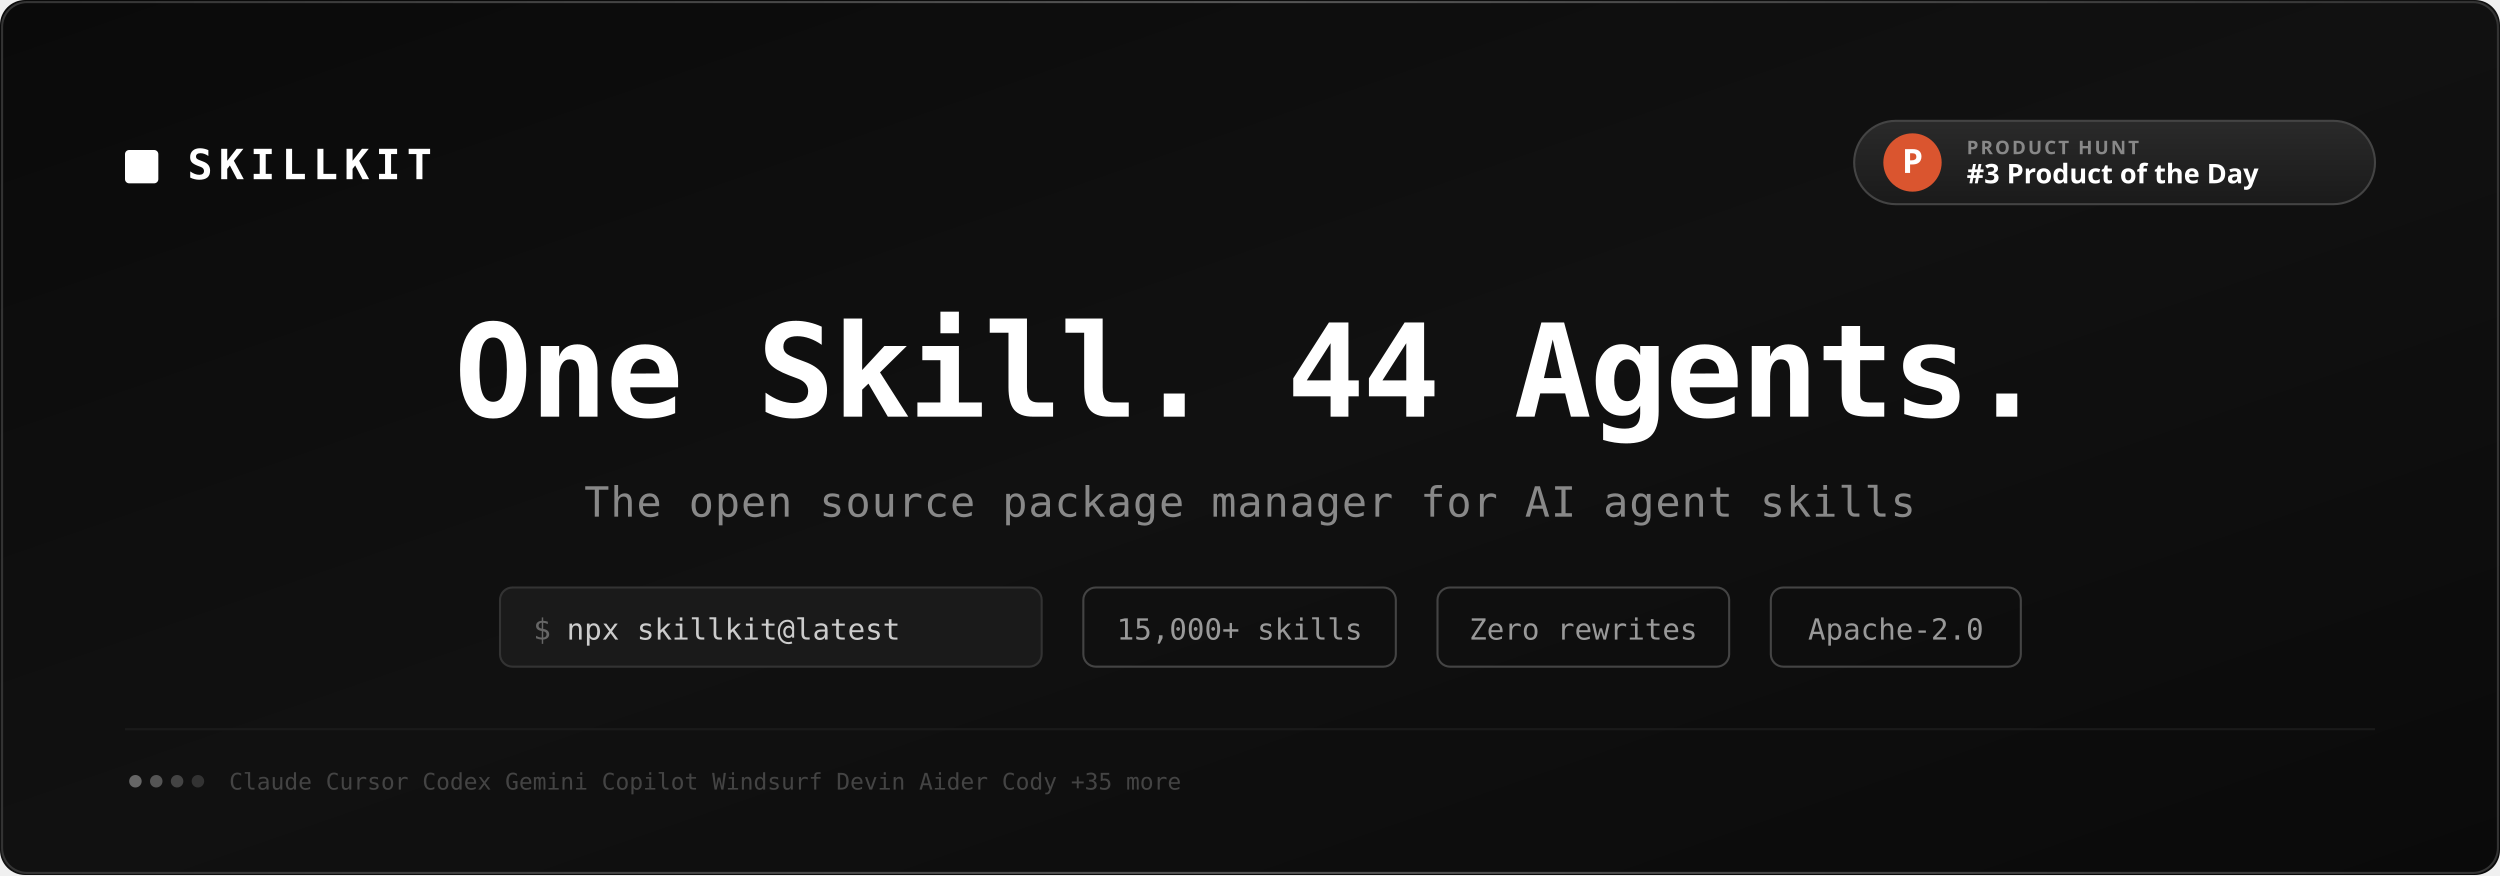
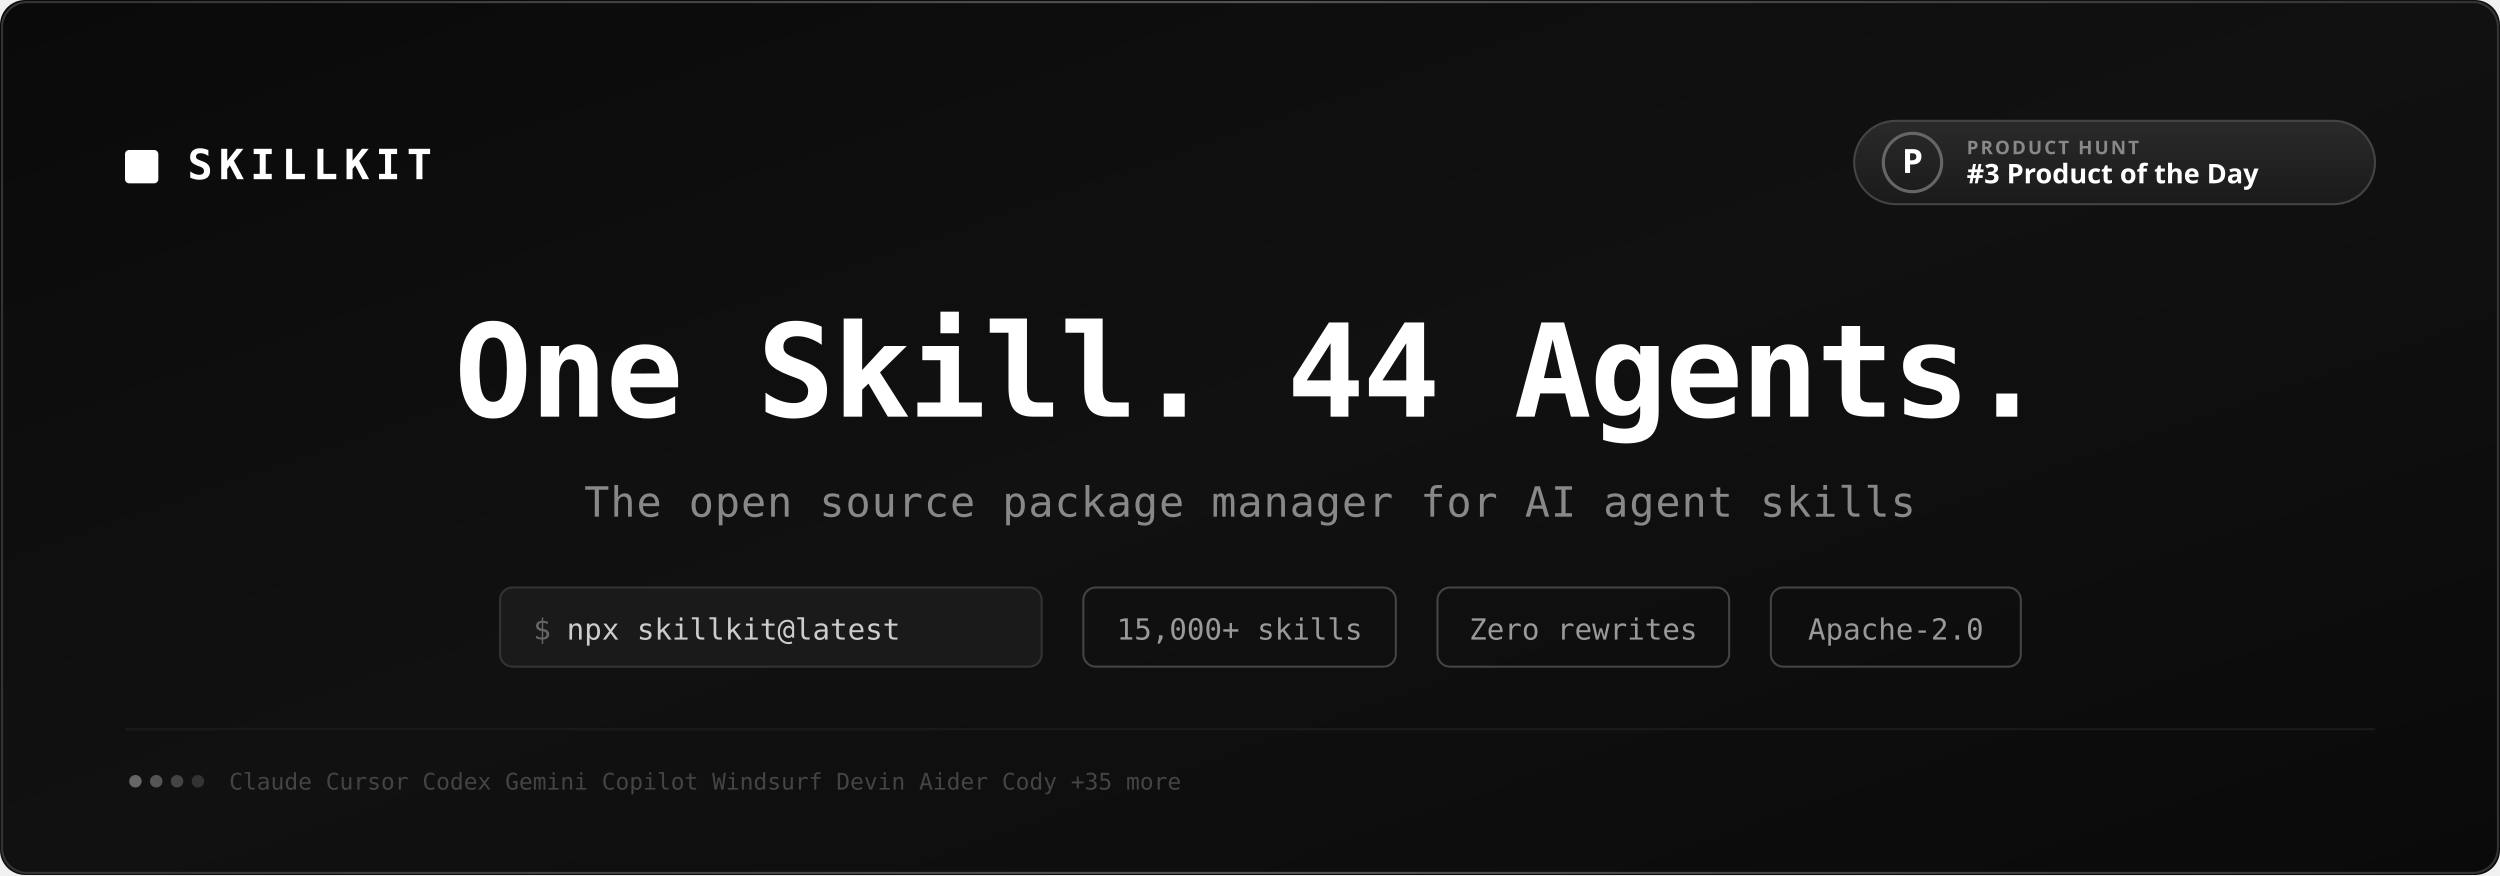
<svg xmlns="http://www.w3.org/2000/svg" width="1200" height="420" viewBox="0 0 1200 420">
  <defs>
    <linearGradient id="bg" x1="0%" y1="0%" x2="100%" y2="100%">
      <stop offset="0%" style="stop-color:#0a0a0a" />
      <stop offset="50%" style="stop-color:#111111" />
      <stop offset="100%" style="stop-color:#0a0a0a" />
    </linearGradient>
    <linearGradient id="border" x1="0%" y1="0%" x2="100%" y2="0%">
      <stop offset="0%" style="stop-color:#333" />
      <stop offset="50%" style="stop-color:#555" />
      <stop offset="100%" style="stop-color:#333" />
    </linearGradient>
    <linearGradient id="ph-badge" x1="0%" y1="0%" x2="0%" y2="100%">
      <stop offset="0%" style="stop-color:#2a2a2a" />
      <stop offset="100%" style="stop-color:#1a1a1a" />
    </linearGradient>
  </defs>
  <rect width="1200" height="420" fill="url(#bg)" rx="12" />
  <rect x="1" y="1" width="1198" height="418" fill="none" stroke="url(#border)" stroke-width="1" rx="12" />
  <line x1="60" y1="350" x2="1140" y2="350" stroke="#1a1a1a" stroke-width="1" />
  <g transform="translate(60, 72)">
    <rect width="16" height="16" fill="white" rx="2" />
  </g>
  <text x="90" y="86" font-family="'SF Mono', 'Fira Code', 'JetBrains Mono', Consolas, monospace" font-size="20" font-weight="700" fill="white" letter-spacing="3">SKILLKIT</text>
  <g transform="translate(890, 58)">
    <rect width="250" height="40" fill="url(#ph-badge)" stroke="#444" stroke-width="1" rx="20" />
-     <circle cx="28" cy="20" r="14" fill="#da552f" />
+     <circle cx="28" cy="20" r="14" fill="none" stroke="#666" stroke-width="1.5" />
    <text x="28" y="25" font-family="system-ui, sans-serif" font-size="16" font-weight="700" fill="white" text-anchor="middle">P</text>
    <text x="54" y="16" font-family="system-ui, sans-serif" font-size="9" font-weight="600" fill="#888" letter-spacing="1">PRODUCT HUNT</text>
    <text x="54" y="30" font-family="system-ui, sans-serif" font-size="13" font-weight="700" fill="white">#3 Product of the Day</text>
  </g>
  <text x="600" y="200" font-family="'SF Mono', 'Fira Code', 'JetBrains Mono', Consolas, monospace" font-size="62" font-weight="700" fill="white" text-anchor="middle" letter-spacing="-1">One Skill. 44 Agents.</text>
  <text x="600" y="248" font-family="'SF Mono', 'Fira Code', 'JetBrains Mono', Consolas, monospace" font-size="20" fill="#888" text-anchor="middle" letter-spacing="0.5">The open source package manager for AI agent skills</text>
  <g transform="translate(240, 282)">
    <rect width="260" height="38" fill="#1a1a1a" stroke="#333" stroke-width="1" rx="6" />
    <text x="16" y="25" font-family="'SF Mono', 'Fira Code', monospace" font-size="14" fill="#666">$</text>
    <text x="32" y="25" font-family="'SF Mono', 'Fira Code', monospace" font-size="14" fill="#ccc">npx skillkit@latest</text>
  </g>
  <g transform="translate(520, 282)">
    <rect width="150" height="38" fill="transparent" stroke="#444" stroke-width="1" rx="6" />
    <text x="75" y="25" font-family="'SF Mono', 'Fira Code', monospace" font-size="14" fill="#999" text-anchor="middle">15,000+ skills</text>
  </g>
  <g transform="translate(690, 282)">
    <rect width="140" height="38" fill="transparent" stroke="#444" stroke-width="1" rx="6" />
    <text x="70" y="25" font-family="'SF Mono', 'Fira Code', monospace" font-size="14" fill="#999" text-anchor="middle">Zero rewrites</text>
  </g>
  <g transform="translate(850, 282)">
    <rect width="120" height="38" fill="transparent" stroke="#444" stroke-width="1" rx="6" />
    <text x="60" y="25" font-family="'SF Mono', 'Fira Code', monospace" font-size="14" fill="#999" text-anchor="middle">Apache-2.0</text>
  </g>
  <g transform="translate(60, 370)">
    <circle cx="5" cy="5" r="3" fill="#666" />
    <circle cx="15" cy="5" r="3" fill="#555" />
    <circle cx="25" cy="5" r="3" fill="#444" />
    <circle cx="35" cy="5" r="3" fill="#333" />
    <text x="50" y="9" font-family="'SF Mono', monospace" font-size="11" fill="#444">Claude  Cursor  Codex  Gemini  Copilot  Windsurf  Devin  Aider  Cody  +35 more</text>
  </g>
</svg>
